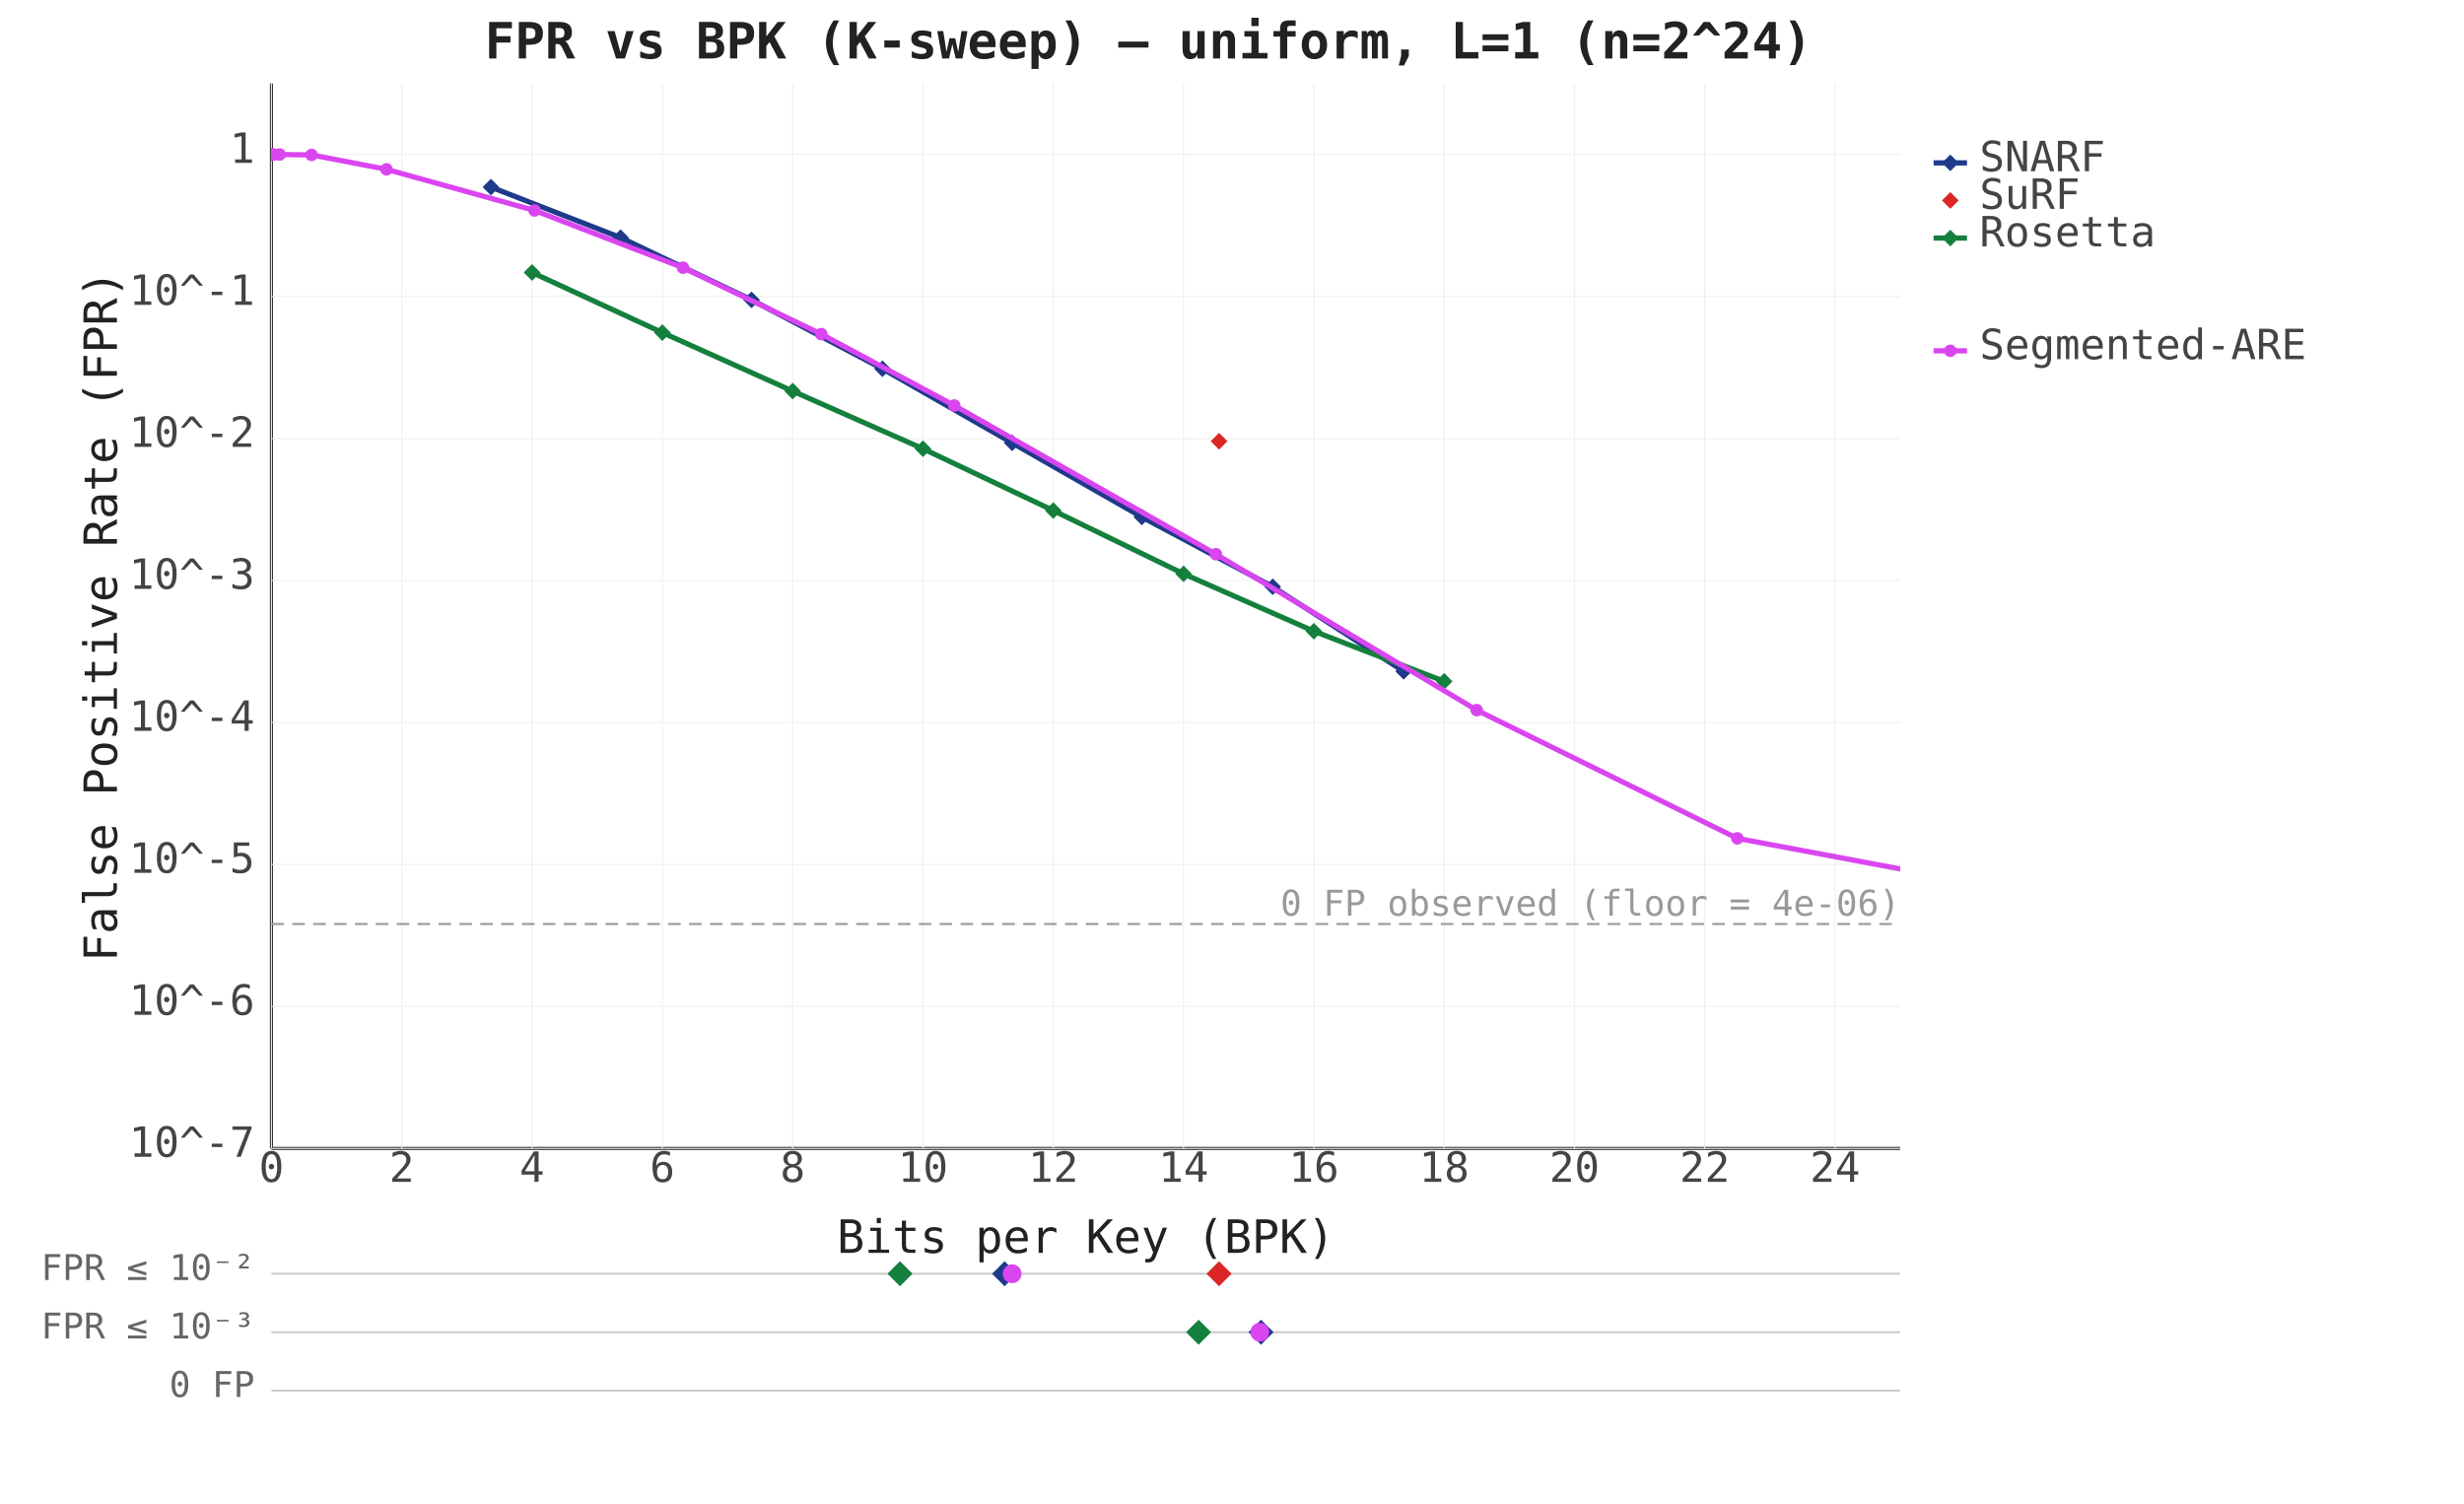
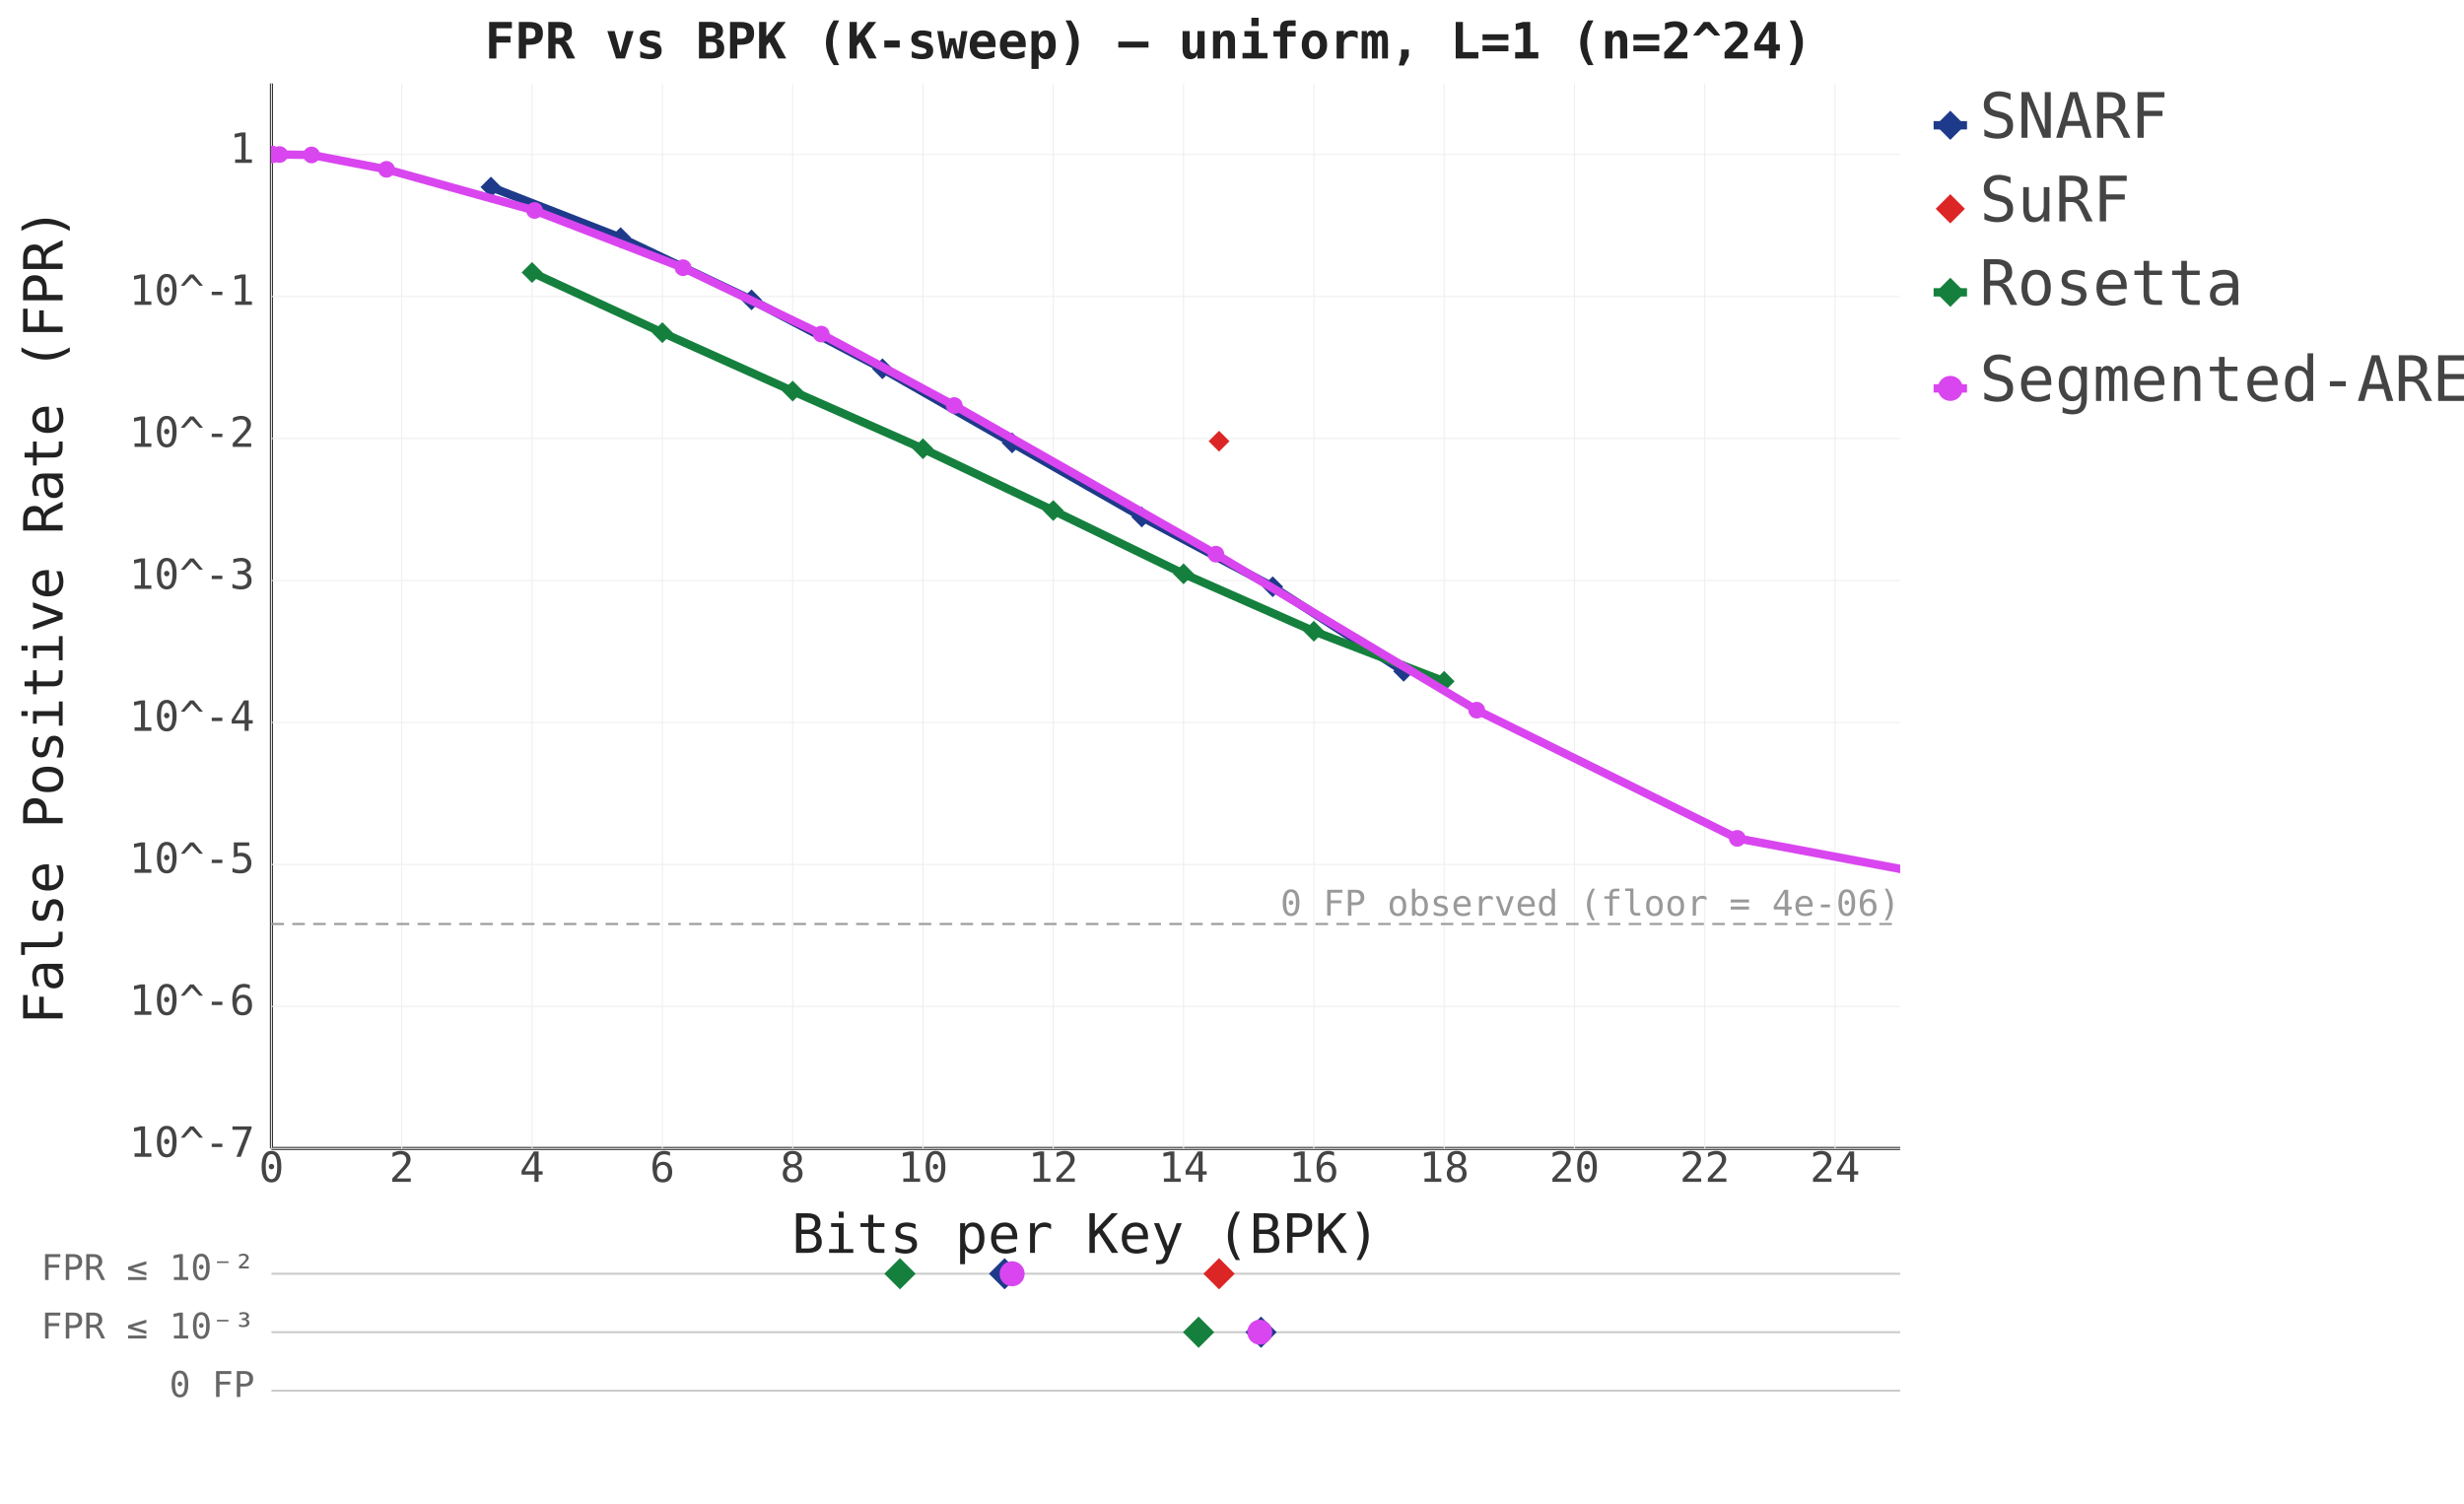
<svg xmlns="http://www.w3.org/2000/svg" width="1180" height="720" viewBox="-40 0 1180 720">
  <defs>
    <clipPath id="plot-region">
      <rect x="90.0" y="40.0" width="780.0" height="510.0" />
    </clipPath>
  </defs>
-   <style>text{font-family:Menlo,Monaco,monospace;font-size:22px;fill:#222} .axis{stroke:#333;stroke-width:1.5} .grid{stroke:#eee;stroke-width:0.5} .label{font-size:20px;fill:#444}</style>
+   <style>text{font-family:Menlo,Monaco,monospace;font-size:22px;fill:#222} .axis{stroke:#333;stroke-width:1.5} .grid{stroke:#eee;stroke-width:0.5} .label{font-size:20px;fill:#444} .legend{font-size:30px;fill:#444}</style>
  <text x="510" y="28" text-anchor="middle" style="font-size:24px;font-weight:bold">FPR vs BPK (K-sweep) — uniform, L=1 (n=2^24)</text>
  <line class="axis" x1="90.0" y1="550.0" x2="870.0" y2="550.0" />
  <line class="axis" x1="90.0" y1="40.0" x2="90.0" y2="550.0" />
  <line class="grid" x1="90.0" y1="550.0" x2="870.0" y2="550.0" />
  <text class="label" x="82.0" y="554.0" text-anchor="end">10^-7</text>
  <line class="grid" x1="90.0" y1="482.0" x2="870.0" y2="482.0" />
  <text class="label" x="82.0" y="486.0" text-anchor="end">10^-6</text>
  <line class="grid" x1="90.0" y1="414.0" x2="870.0" y2="414.0" />
  <text class="label" x="82.0" y="418.0" text-anchor="end">10^-5</text>
  <line class="grid" x1="90.0" y1="346.0" x2="870.0" y2="346.0" />
  <text class="label" x="82.0" y="350.0" text-anchor="end">10^-4</text>
  <line class="grid" x1="90.0" y1="278.0" x2="870.0" y2="278.0" />
  <text class="label" x="82.0" y="282.0" text-anchor="end">10^-3</text>
  <line class="grid" x1="90.0" y1="210.0" x2="870.0" y2="210.0" />
  <text class="label" x="82.0" y="214.0" text-anchor="end">10^-2</text>
  <line class="grid" x1="90.0" y1="142.0" x2="870.0" y2="142.0" />
  <text class="label" x="82.0" y="146.0" text-anchor="end">10^-1</text>
  <line class="grid" x1="90.0" y1="74.0" x2="870.0" y2="74.0" />
  <text class="label" x="82.0" y="78.0" text-anchor="end">1</text>
  <line class="grid" x1="90.0" y1="40.0" x2="90.0" y2="550.0" />
  <text class="label" x="90.0" y="566.0" text-anchor="middle">0</text>
  <line class="grid" x1="152.4" y1="40.0" x2="152.4" y2="550.0" />
  <text class="label" x="152.4" y="566.0" text-anchor="middle">2</text>
  <line class="grid" x1="214.8" y1="40.0" x2="214.8" y2="550.0" />
  <text class="label" x="214.8" y="566.0" text-anchor="middle">4</text>
  <line class="grid" x1="277.2" y1="40.0" x2="277.2" y2="550.0" />
  <text class="label" x="277.2" y="566.0" text-anchor="middle">6</text>
  <line class="grid" x1="339.6" y1="40.0" x2="339.6" y2="550.0" />
  <text class="label" x="339.6" y="566.0" text-anchor="middle">8</text>
  <line class="grid" x1="402.0" y1="40.0" x2="402.0" y2="550.0" />
  <text class="label" x="402.0" y="566.0" text-anchor="middle">10</text>
  <line class="grid" x1="464.4" y1="40.0" x2="464.4" y2="550.0" />
  <text class="label" x="464.4" y="566.0" text-anchor="middle">12</text>
  <line class="grid" x1="526.8" y1="40.0" x2="526.8" y2="550.0" />
  <text class="label" x="526.8" y="566.0" text-anchor="middle">14</text>
  <line class="grid" x1="589.2" y1="40.0" x2="589.2" y2="550.0" />
  <text class="label" x="589.2" y="566.0" text-anchor="middle">16</text>
  <line class="grid" x1="651.6" y1="40.0" x2="651.6" y2="550.0" />
  <text class="label" x="651.6" y="566.0" text-anchor="middle">18</text>
  <line class="grid" x1="714.0" y1="40.0" x2="714.0" y2="550.0" />
  <text class="label" x="714.0" y="566.0" text-anchor="middle">20</text>
  <line class="grid" x1="776.4" y1="40.0" x2="776.4" y2="550.0" />
  <text class="label" x="776.4" y="566.0" text-anchor="middle">22</text>
  <line class="grid" x1="838.8" y1="40.0" x2="838.8" y2="550.0" />
  <text class="label" x="838.8" y="566.0" text-anchor="middle">24</text>
  <line x1="90.0" y1="442.5" x2="870.0" y2="442.5" stroke="#999" stroke-width="1" stroke-dasharray="6,4" />
  <text x="870.0" y="438.5" text-anchor="end" style="font-size:17px;fill:#999">0 FP observed (floor = 4e-06)</text>
  <g clip-path="url(#plot-region)">
-     <polyline fill="none" stroke="#1e3a8a" stroke-width="2.5" points="195.1,89.6 257.2,113.8 319.9,143.6 382.6,176.6 444.7,212.1 506.8,247.6 569.5,281.0 632.2,321.5" />
-     <polygon points="195.1,85.6 199.1,89.6 195.1,93.6 191.1,89.6" fill="#1e3a8a" />
-     <polygon points="257.2,109.8 261.2,113.8 257.2,117.8 253.2,113.8" fill="#1e3a8a" />
-     <polygon points="319.9,139.6 323.9,143.6 319.9,147.6 315.9,143.6" fill="#1e3a8a" />
-     <polygon points="382.6,172.6 386.6,176.6 382.6,180.6 378.6,176.6" fill="#1e3a8a" />
-     <polygon points="444.7,208.1 448.7,212.1 444.7,216.1 440.7,212.1" fill="#1e3a8a" />
-     <polygon points="506.8,243.6 510.8,247.6 506.8,251.6 502.8,247.6" fill="#1e3a8a" />
-     <polygon points="569.5,277.0 573.5,281.0 569.5,285.0 565.5,281.0" fill="#1e3a8a" />
-     <polygon points="632.2,317.5 636.2,321.5 632.2,325.5 628.2,321.5" fill="#1e3a8a" />
-     <polygon points="543.8,207.3 547.8,211.3 543.8,215.3 539.8,211.3" fill="#dc2626" />
-     <polygon points="1426.1,128.9 1430.1,132.9 1426.1,136.9 1422.1,132.9" fill="#dc2626" />
-     <polygon points="1426.1,288.8 1430.1,292.8 1426.1,296.8 1422.1,292.8" fill="#dc2626" />
-     <polygon points="1550.9,128.9 1554.9,132.9 1550.9,136.9 1546.9,132.9" fill="#dc2626" />
-     <polygon points="1550.9,367.6 1554.9,371.6 1550.9,375.6 1546.9,371.6" fill="#dc2626" />
-     <polygon points="1675.7,128.9 1679.7,132.9 1675.7,136.9 1671.7,132.9" fill="#dc2626" />
-     <polygon points="1675.7,418.0 1679.7,422.0 1675.7,426.0 1671.7,422.0" fill="#dc2626" />
-     <polyline fill="none" stroke="#15803d" stroke-width="2.5" points="214.8,130.5 277.2,159.3 339.6,187.3 402.0,214.9 464.4,244.5 526.8,274.8 589.2,302.3 651.6,326.3" />
-     <polygon points="214.8,126.5 218.8,130.5 214.8,134.5 210.8,130.5" fill="#15803d" />
-     <polygon points="277.2,155.3 281.2,159.3 277.2,163.3 273.2,159.3" fill="#15803d" />
-     <polygon points="339.6,183.3 343.6,187.3 339.6,191.3 335.6,187.3" fill="#15803d" />
-     <polygon points="402.0,210.9 406.0,214.9 402.0,218.9 398.0,214.9" fill="#15803d" />
-     <polygon points="464.4,240.5 468.4,244.5 464.4,248.5 460.4,244.5" fill="#15803d" />
-     <polygon points="526.8,270.8 530.8,274.8 526.8,278.8 522.8,274.8" fill="#15803d" />
-     <polygon points="589.2,298.3 593.2,302.3 589.2,306.3 585.2,302.3" fill="#15803d" />
-     <polygon points="651.6,322.3 655.6,326.3 651.6,330.3 647.6,326.3" fill="#15803d" />
-     <polyline fill="none" stroke="#d946ef" stroke-width="2.5" points="90.0,74.0 90.0,74.0 90.0,74.0 90.0,74.0 90.0,74.0 90.1,74.0 90.2,74.0 91.0,74.0 93.9,74.0 109.2,74.2 145.1,81.1 216.0,100.8 287.1,128.2 353.3,160.0 417.0,194.2 542.3,265.4 667.2,340.1 792.0,401.5 901.2,422.0" />
-     <circle cx="90.0" cy="74.0" r="3" fill="#d946ef" />
-     <circle cx="90.0" cy="74.0" r="3" fill="#d946ef" />
-     <circle cx="90.0" cy="74.0" r="3" fill="#d946ef" />
-     <circle cx="90.0" cy="74.0" r="3" fill="#d946ef" />
-     <circle cx="90.0" cy="74.0" r="3" fill="#d946ef" />
-     <circle cx="90.1" cy="74.0" r="3" fill="#d946ef" />
-     <circle cx="90.2" cy="74.0" r="3" fill="#d946ef" />
-     <circle cx="91.0" cy="74.0" r="3" fill="#d946ef" />
-     <circle cx="93.9" cy="74.0" r="3" fill="#d946ef" />
-     <circle cx="109.2" cy="74.2" r="3" fill="#d946ef" />
-     <circle cx="145.1" cy="81.1" r="3" fill="#d946ef" />
-     <circle cx="216.0" cy="100.8" r="3" fill="#d946ef" />
-     <circle cx="287.1" cy="128.2" r="3" fill="#d946ef" />
-     <circle cx="353.3" cy="160.0" r="3" fill="#d946ef" />
-     <circle cx="417.0" cy="194.2" r="3" fill="#d946ef" />
-     <circle cx="542.3" cy="265.4" r="3" fill="#d946ef" />
-     <circle cx="667.2" cy="340.1" r="3" fill="#d946ef" />
-     <circle cx="792.0" cy="401.5" r="3" fill="#d946ef" />
-     <circle cx="901.2" cy="422.0" r="3" fill="#d946ef" />
+     <polyline fill="none" stroke="#1e3a8a" stroke-width="4" points="195.1,89.6 257.2,113.8 319.9,143.6 382.6,176.6 444.7,212.1 506.8,247.6 569.5,281.0 632.2,321.5" />
+     <polygon points="195.1,84.6 200.1,89.6 195.1,94.6 190.1,89.6" fill="#1e3a8a" />
+     <polygon points="257.2,108.8 262.2,113.8 257.2,118.8 252.2,113.8" fill="#1e3a8a" />
+     <polygon points="319.9,138.6 324.9,143.6 319.9,148.6 314.9,143.6" fill="#1e3a8a" />
+     <polygon points="382.6,171.6 387.6,176.6 382.6,181.6 377.6,176.6" fill="#1e3a8a" />
+     <polygon points="444.7,207.1 449.7,212.1 444.7,217.1 439.7,212.1" fill="#1e3a8a" />
+     <polygon points="506.8,242.6 511.8,247.6 506.8,252.6 501.8,247.6" fill="#1e3a8a" />
+     <polygon points="569.5,276.0 574.5,281.0 569.5,286.0 564.5,281.0" fill="#1e3a8a" />
+     <polygon points="632.2,316.5 637.2,321.5 632.2,326.5 627.2,321.5" fill="#1e3a8a" />
+     <polygon points="543.8,206.3 548.8,211.3 543.8,216.3 538.8,211.3" fill="#dc2626" />
+     <polygon points="1426.1,127.9 1431.1,132.9 1426.1,137.9 1421.1,132.9" fill="#dc2626" />
+     <polygon points="1426.1,287.8 1431.1,292.8 1426.1,297.8 1421.1,292.8" fill="#dc2626" />
+     <polygon points="1550.9,127.9 1555.9,132.9 1550.9,137.9 1545.9,132.9" fill="#dc2626" />
+     <polygon points="1550.9,366.6 1555.9,371.6 1550.9,376.6 1545.9,371.6" fill="#dc2626" />
+     <polygon points="1675.7,127.9 1680.7,132.9 1675.7,137.9 1670.7,132.9" fill="#dc2626" />
+     <polygon points="1675.7,417.0 1680.7,422.0 1675.7,427.0 1670.7,422.0" fill="#dc2626" />
+     <polyline fill="none" stroke="#15803d" stroke-width="4" points="214.8,130.5 277.2,159.3 339.6,187.3 402.0,214.9 464.4,244.5 526.8,274.8 589.2,302.3 651.6,326.3" />
+     <polygon points="214.8,125.5 219.8,130.5 214.8,135.5 209.8,130.5" fill="#15803d" />
+     <polygon points="277.2,154.3 282.2,159.3 277.2,164.3 272.2,159.3" fill="#15803d" />
+     <polygon points="339.6,182.3 344.6,187.3 339.6,192.3 334.6,187.3" fill="#15803d" />
+     <polygon points="402.0,209.9 407.0,214.9 402.0,219.9 397.0,214.9" fill="#15803d" />
+     <polygon points="464.4,239.5 469.4,244.5 464.4,249.5 459.4,244.5" fill="#15803d" />
+     <polygon points="526.8,269.8 531.8,274.8 526.8,279.8 521.8,274.8" fill="#15803d" />
+     <polygon points="589.2,297.3 594.2,302.3 589.2,307.3 584.2,302.3" fill="#15803d" />
+     <polygon points="651.6,321.3 656.6,326.3 651.6,331.3 646.6,326.3" fill="#15803d" />
+     <polyline fill="none" stroke="#d946ef" stroke-width="4" points="90.0,74.0 90.0,74.0 90.0,74.0 90.0,74.0 90.0,74.0 90.1,74.0 90.2,74.0 91.0,74.0 93.9,74.0 109.2,74.2 145.1,81.1 216.0,100.8 287.1,128.2 353.3,160.0 417.0,194.2 542.3,265.4 667.2,340.1 792.0,401.5 901.2,422.0" />
+     <circle cx="90.0" cy="74.0" r="4" fill="#d946ef" />
+     <circle cx="90.0" cy="74.0" r="4" fill="#d946ef" />
+     <circle cx="90.0" cy="74.0" r="4" fill="#d946ef" />
+     <circle cx="90.0" cy="74.0" r="4" fill="#d946ef" />
+     <circle cx="90.0" cy="74.0" r="4" fill="#d946ef" />
+     <circle cx="90.1" cy="74.0" r="4" fill="#d946ef" />
+     <circle cx="90.2" cy="74.0" r="4" fill="#d946ef" />
+     <circle cx="91.0" cy="74.0" r="4" fill="#d946ef" />
+     <circle cx="93.9" cy="74.0" r="4" fill="#d946ef" />
+     <circle cx="109.2" cy="74.2" r="4" fill="#d946ef" />
+     <circle cx="145.1" cy="81.1" r="4" fill="#d946ef" />
+     <circle cx="216.0" cy="100.8" r="4" fill="#d946ef" />
+     <circle cx="287.1" cy="128.2" r="4" fill="#d946ef" />
+     <circle cx="353.3" cy="160.0" r="4" fill="#d946ef" />
+     <circle cx="417.0" cy="194.2" r="4" fill="#d946ef" />
+     <circle cx="542.3" cy="265.4" r="4" fill="#d946ef" />
+     <circle cx="667.2" cy="340.1" r="4" fill="#d946ef" />
+     <circle cx="792.0" cy="401.5" r="4" fill="#d946ef" />
+     <circle cx="901.2" cy="422.0" r="4" fill="#d946ef" />
  </g>
-   <line x1="886" y1="78" x2="902" y2="78" stroke="#1e3a8a" stroke-width="2.5" />
-   <polygon points="894.0,74.0 898.0,78.0 894.0,82.0 890.0,78.0" fill="#1e3a8a" />
-   <text class="label" x="908" y="82">SNARF</text>
-   <polygon points="894.0,92.0 898.0,96.0 894.0,100.0 890.0,96.0" fill="#dc2626" />
-   <text class="label" x="908" y="100">SuRF</text>
-   <line x1="886" y1="114" x2="902" y2="114" stroke="#15803d" stroke-width="2.5" />
-   <polygon points="894.0,110.0 898.0,114.0 894.0,118.0 890.0,114.0" fill="#15803d" />
-   <text class="label" x="908" y="118">Rosetta</text>
-   <line x1="886" y1="168" x2="902" y2="168" stroke="#d946ef" stroke-width="2.5" />
-   <circle cx="894.0" cy="168.0" r="3" fill="#d946ef" />
-   <text class="label" x="908" y="172">Segmented-ARE</text>
-   <text x="480" y="600" text-anchor="middle">Bits per Key (BPK)</text>
-   <text transform="translate(16,295) rotate(-90)" text-anchor="middle">False Positive Rate (FPR)</text>
+   <line x1="886" y1="60" x2="902" y2="60" stroke="#1e3a8a" stroke-width="4" />
+   <polygon points="894.0,53.0 901.0,60.0 894.0,67.0 887.0,60.0" fill="#1e3a8a" />
+   <text class="legend" x="908" y="66">SNARF</text>
+   <polygon points="894.0,93.0 901.0,100.0 894.0,107.0 887.0,100.0" fill="#dc2626" />
+   <text class="legend" x="908" y="106">SuRF</text>
+   <line x1="886" y1="140" x2="902" y2="140" stroke="#15803d" stroke-width="4" />
+   <polygon points="894.0,133.0 901.0,140.0 894.0,147.0 887.0,140.0" fill="#15803d" />
+   <text class="legend" x="908" y="146">Rosetta</text>
+   <line x1="886" y1="186" x2="902" y2="186" stroke="#d946ef" stroke-width="4" />
+   <circle cx="894.0" cy="186.0" r="6" fill="#d946ef" />
+   <text class="legend" x="908" y="192">Segmented-ARE</text>
+   <text x="480" y="600" text-anchor="middle" style="font-size:26px">Bits per Key (BPK)</text>
+   <text transform="translate(-10,295) rotate(-90)" text-anchor="middle" style="font-size:26px">False Positive Rate (FPR)</text>
  <line x1="90.0" y1="610.0" x2="870.0" y2="610.0" stroke="#ccc" stroke-width="1" />
  <text x="82.0" y="613.0" text-anchor="end" style="font-size:17px;fill:#666">FPR ≤ 10⁻²</text>
  <g transform="translate(441.1,610.0) scale(1.5) translate(-441.1,-610.0)">
-     <polygon points="441.1,606.0 445.1,610.0 441.1,614.0 437.1,610.0" fill="#1e3a8a" />
+     <polygon points="441.1,605.0 446.1,610.0 441.1,615.0 436.1,610.0" fill="#1e3a8a" />
  </g>
  <g transform="translate(543.8,610.0) scale(1.5) translate(-543.8,-610.0)">
-     <polygon points="543.8,606.0 547.8,610.0 543.8,614.0 539.8,610.0" fill="#dc2626" />
+     <polygon points="543.8,605.0 548.8,610.0 543.8,615.0 538.8,610.0" fill="#dc2626" />
  </g>
  <g transform="translate(391.0,610.0) scale(1.5) translate(-391.0,-610.0)">
-     <polygon points="391.0,606.0 395.0,610.0 391.0,614.0 387.0,610.0" fill="#15803d" />
+     <polygon points="391.0,605.0 396.0,610.0 391.0,615.0 386.0,610.0" fill="#15803d" />
  </g>
  <g transform="translate(444.7,610.0) scale(1.5) translate(-444.7,-610.0)">
-     <circle cx="444.7" cy="610.0" r="3" fill="#d946ef" />
+     <circle cx="444.7" cy="610.0" r="4" fill="#d946ef" />
  </g>
  <line x1="90.0" y1="638.0" x2="870.0" y2="638.0" stroke="#ccc" stroke-width="1" />
  <text x="82.0" y="641.0" text-anchor="end" style="font-size:17px;fill:#666">FPR ≤ 10⁻³</text>
  <g transform="translate(563.9,638.0) scale(1.5) translate(-563.9,-638.0)">
-     <polygon points="563.9,634.0 567.9,638.0 563.9,642.0 559.9,638.0" fill="#1e3a8a" />
+     <polygon points="563.9,633.0 568.9,638.0 563.9,643.0 558.9,638.0" fill="#1e3a8a" />
  </g>
  <g transform="translate(534.0,638.0) scale(1.5) translate(-534.0,-638.0)">
-     <polygon points="534.0,634.0 538.0,638.0 534.0,642.0 530.0,638.0" fill="#15803d" />
+     <polygon points="534.0,633.0 539.0,638.0 534.0,643.0 529.0,638.0" fill="#15803d" />
  </g>
  <g transform="translate(563.3,638.0) scale(1.5) translate(-563.3,-638.0)">
-     <circle cx="563.3" cy="638.0" r="3" fill="#d946ef" />
+     <circle cx="563.3" cy="638.0" r="4" fill="#d946ef" />
  </g>
  <line x1="90.0" y1="666.0" x2="870.0" y2="666.0" stroke="#ccc" stroke-width="1" />
  <text x="82.0" y="669.0" text-anchor="end" style="font-size:17px;fill:#666">0 FP</text>
</svg>
